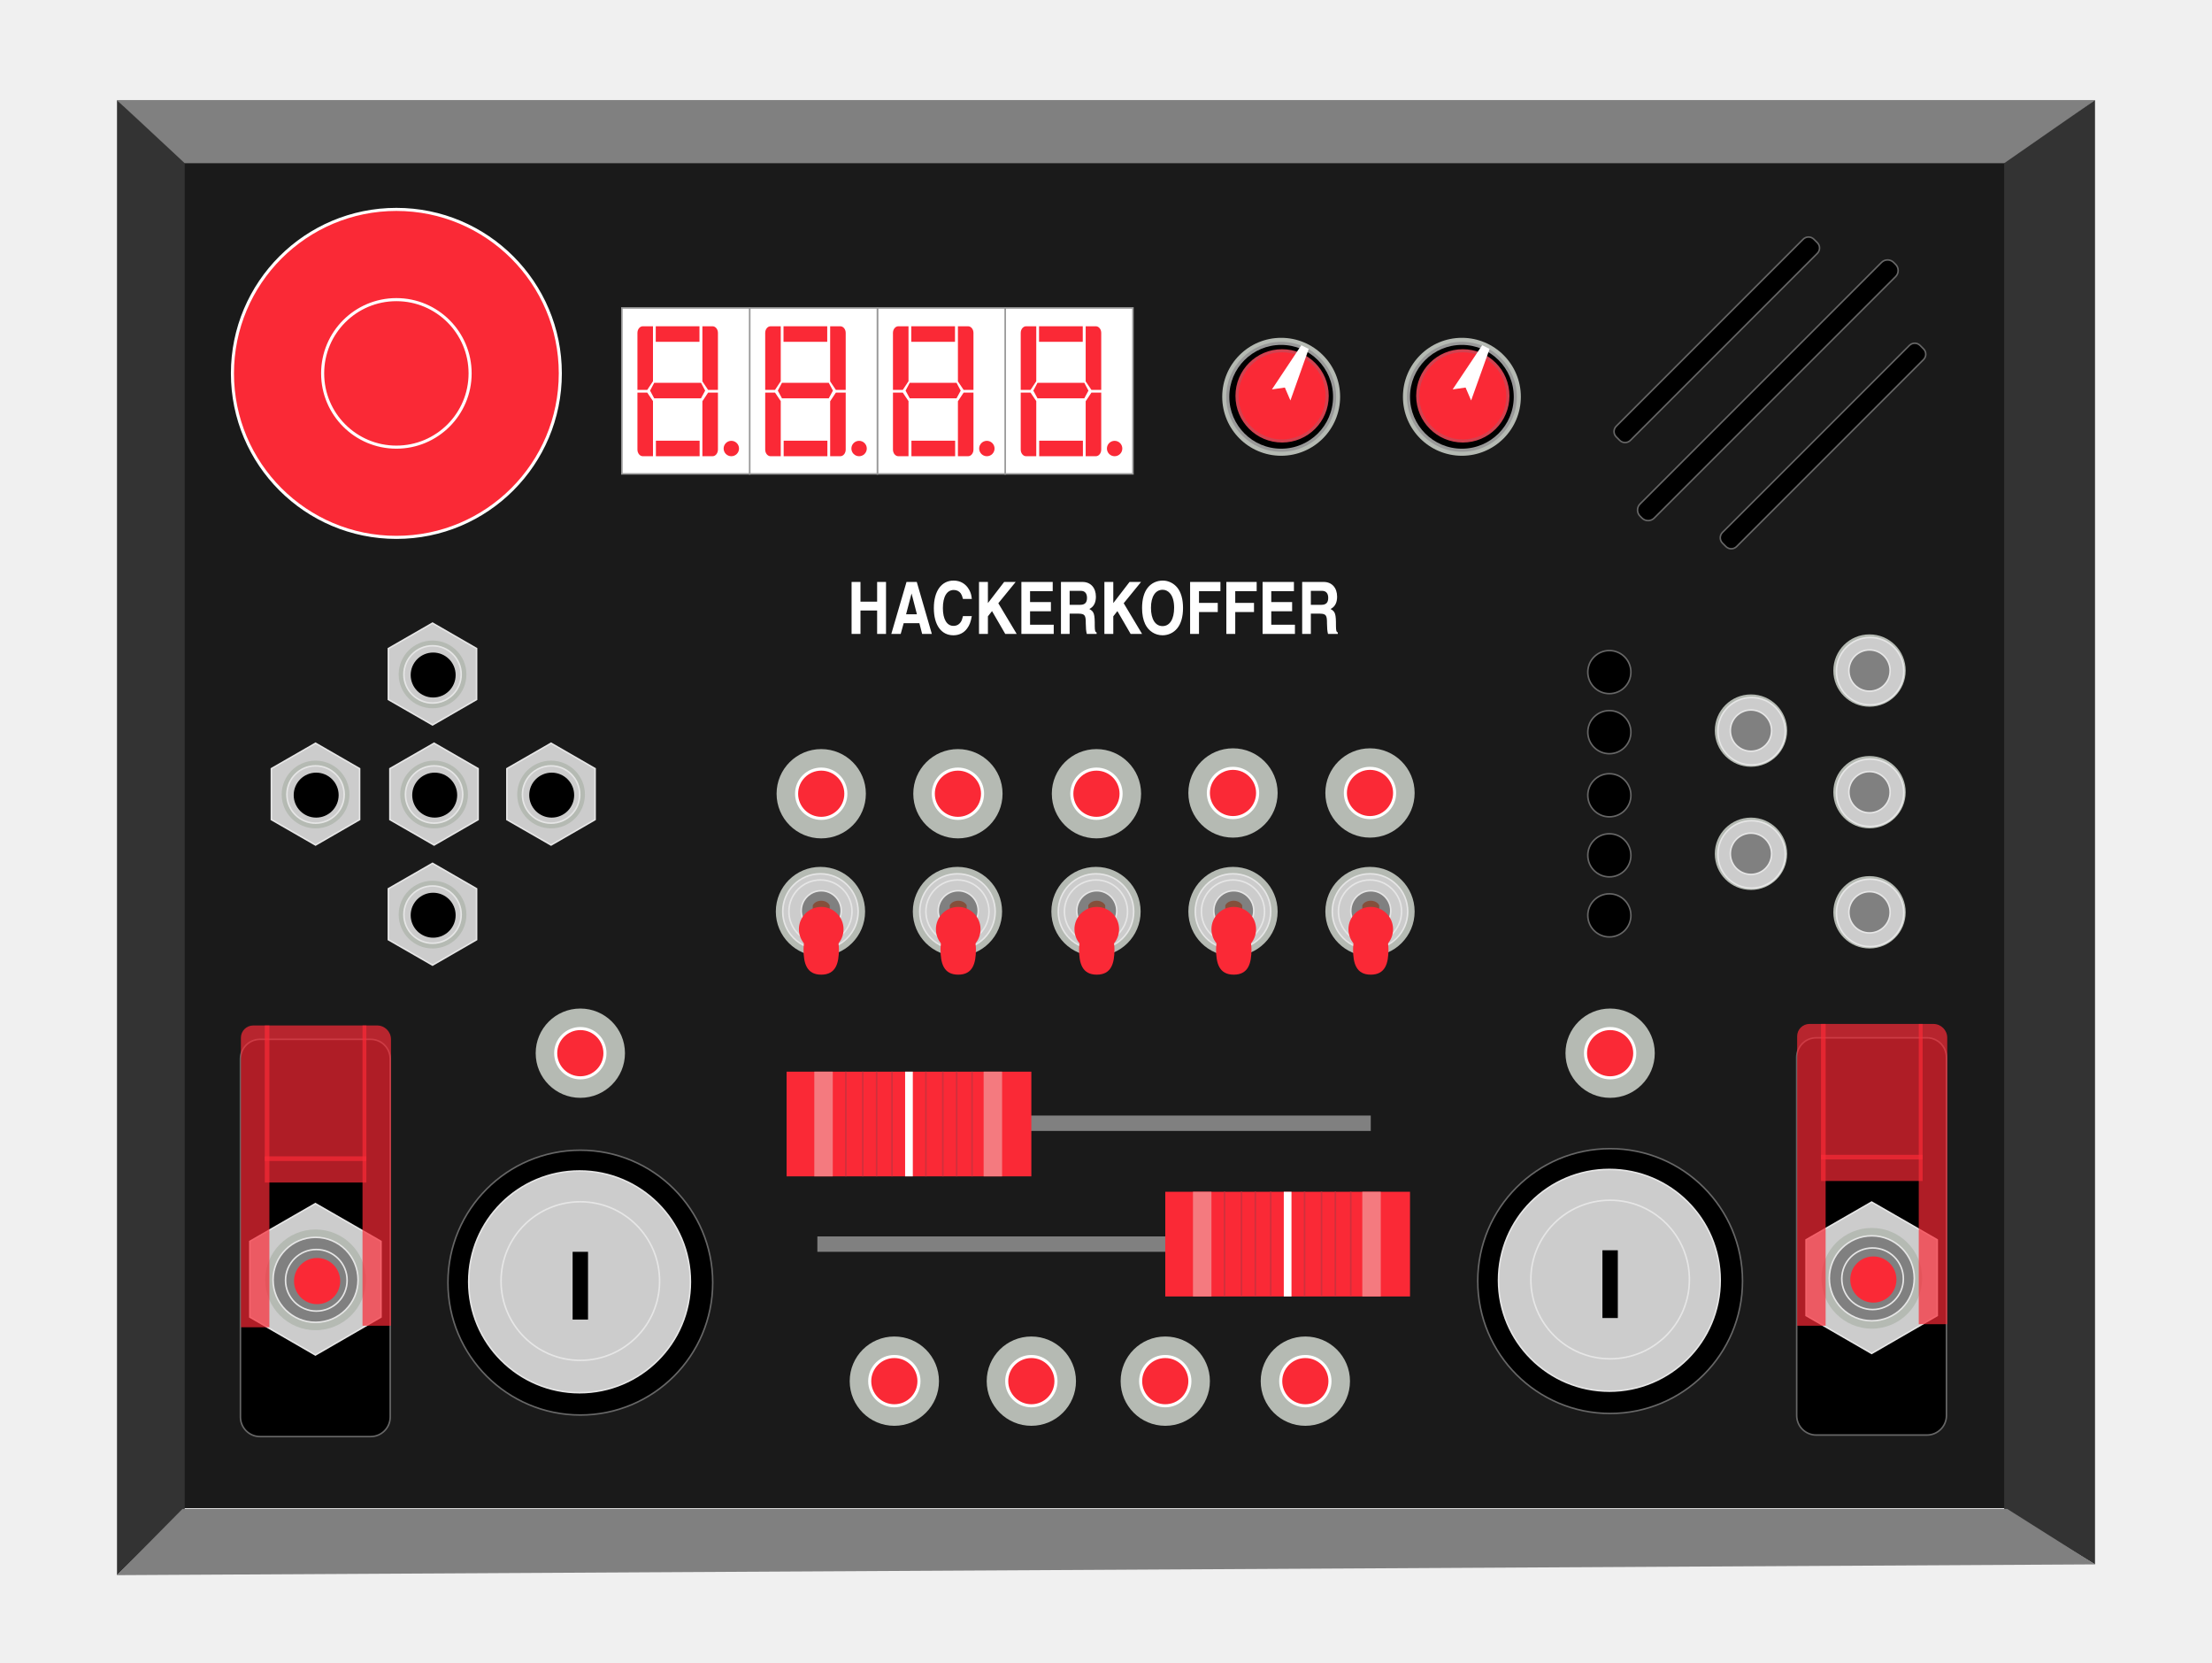
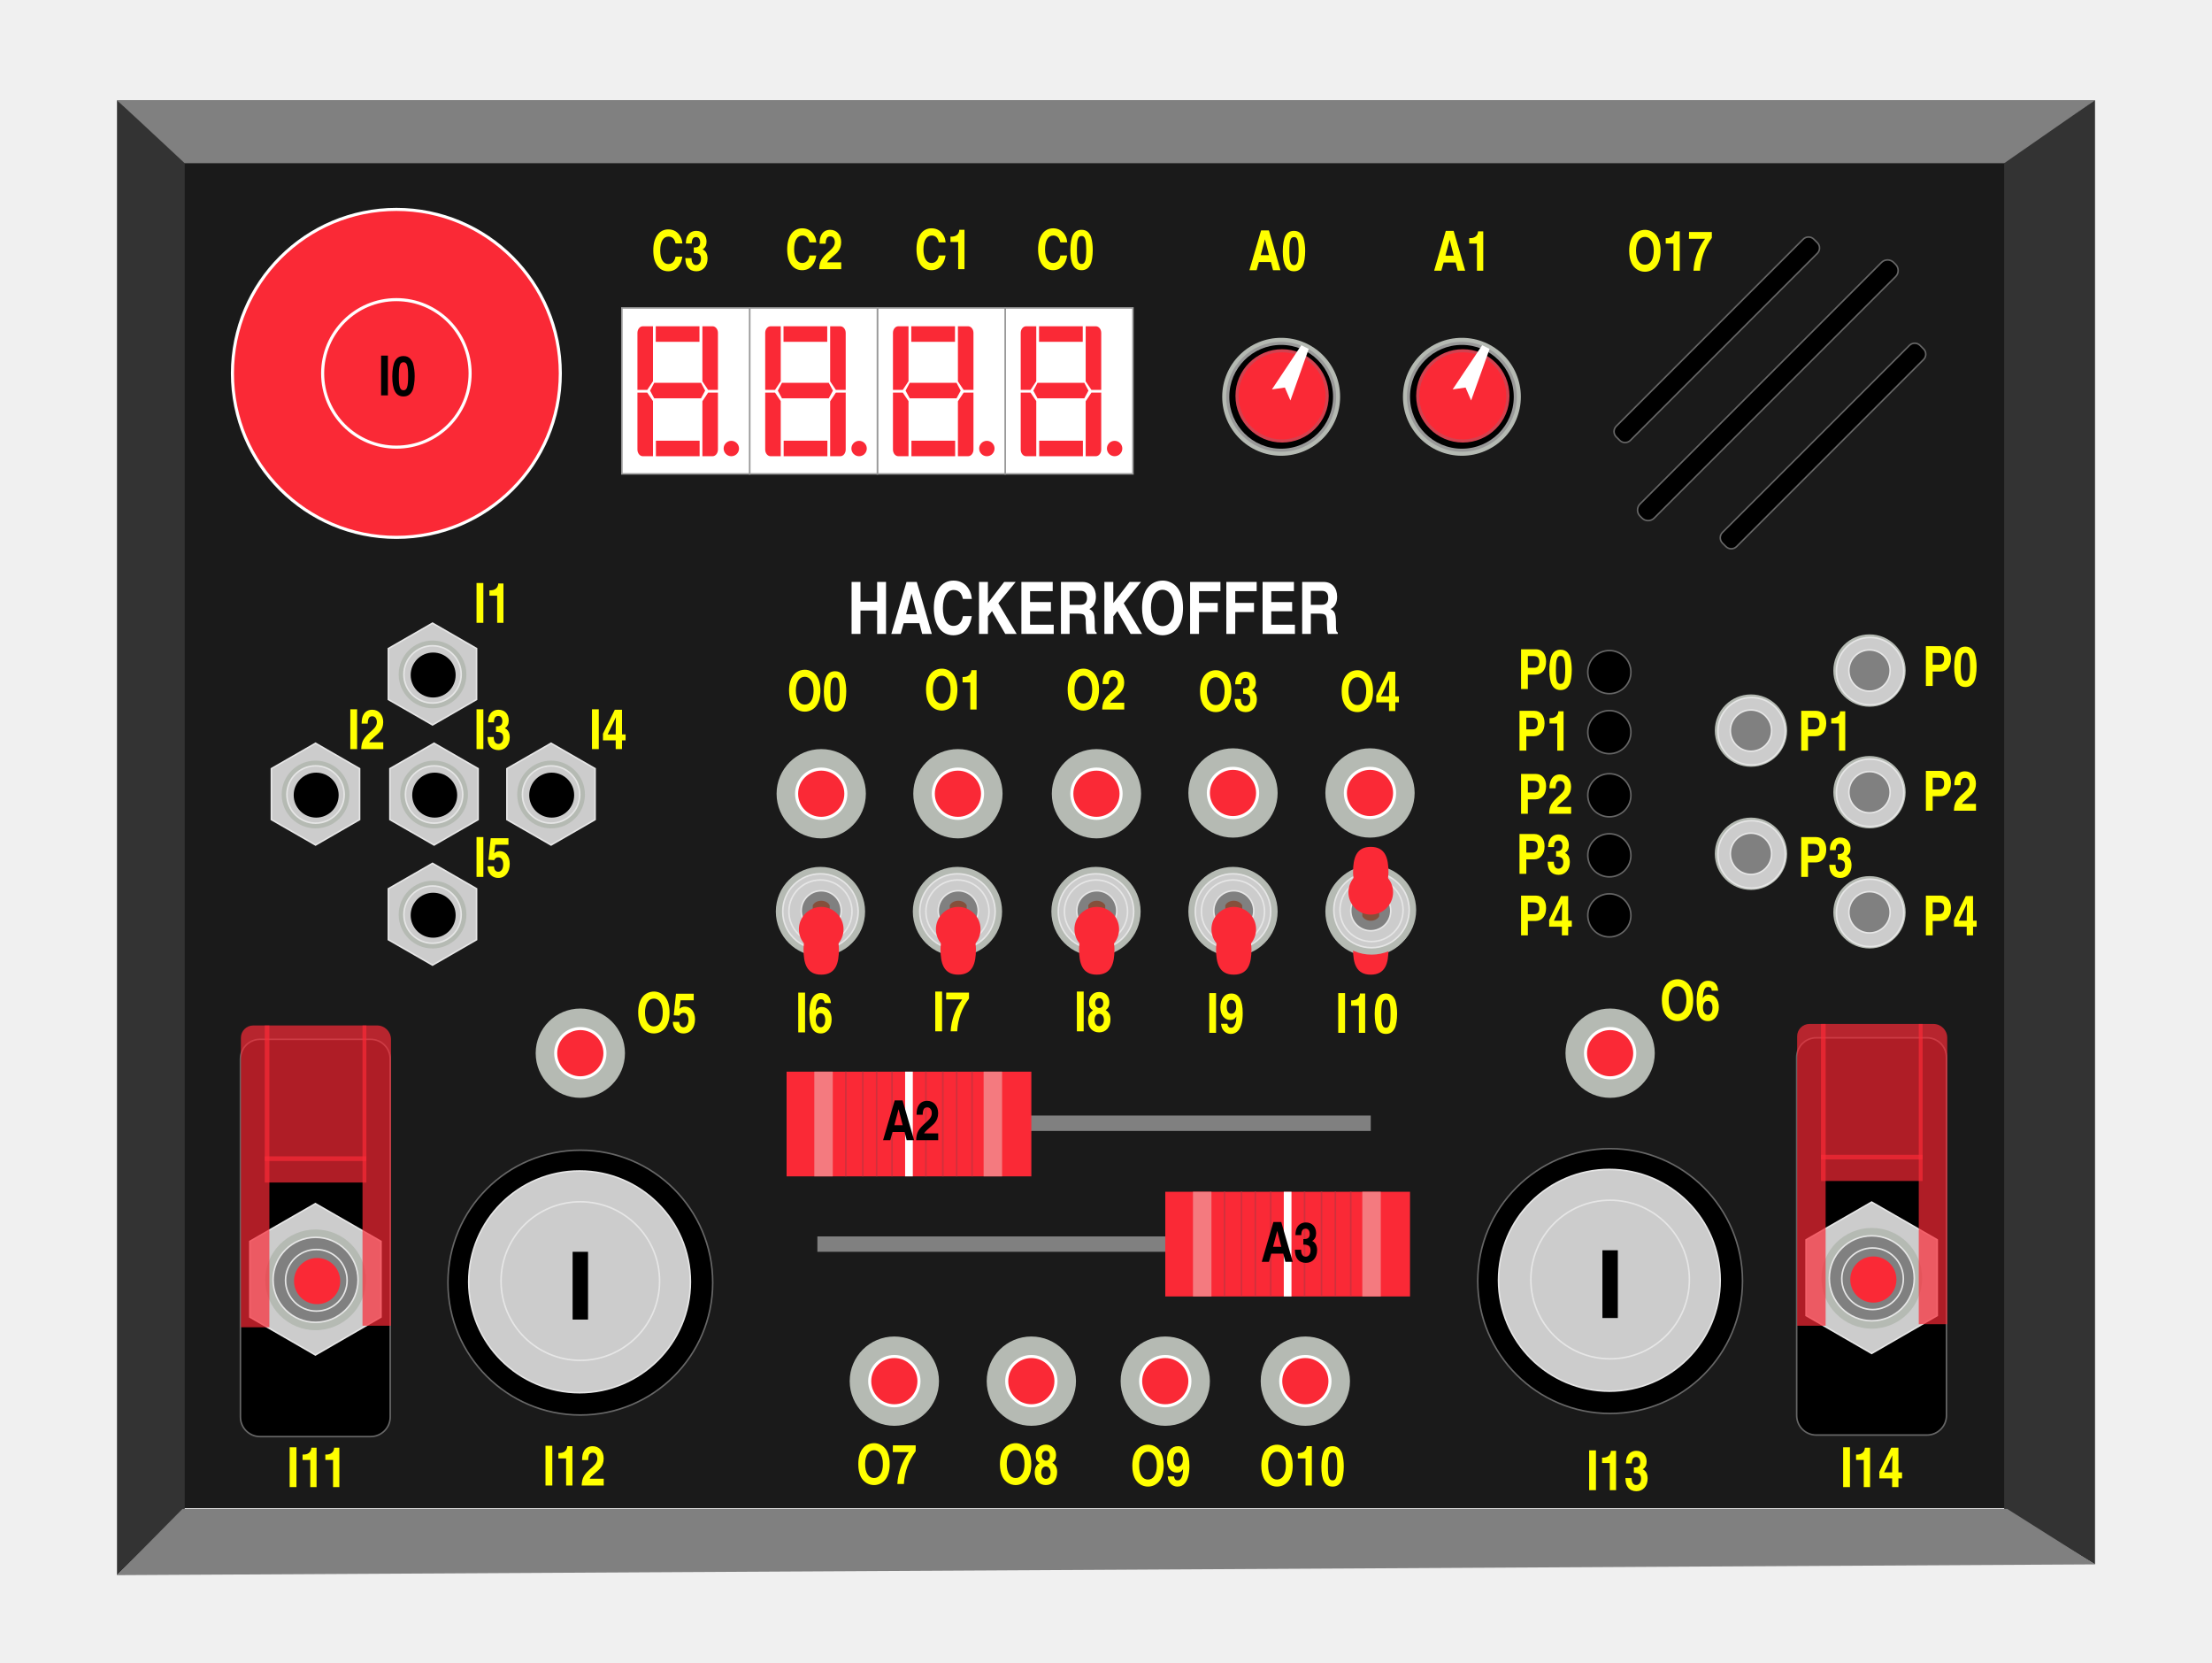
<svg xmlns="http://www.w3.org/2000/svg" width="1437" height="1080" viewBox="0 0 1437 1080">
  <g id="Backgroud">
    <rect x="114" y="105.5" width="1188.5" height="874" style="fill: #1a1a1a" />
    <polygon points="118.5 106 76 65 1361 65 1304 106 118.5 106" style="fill: gray" />
    <polygon points="1302 106 1302 980 1361 1016 1361 65 1302 106" style="fill: #333" />
    <polygon points="120 106 76 65 76 1023 120 980 120 106" style="fill: #333" />
    <polygon points="1304 980 118.5 980 76 1023 1361 1016 1304 980" style="fill: gray" />
  </g>
  <g id="Schriftzug">
    <text transform="translate(550.5 411.7)" style="font-size: 47px;fill: #fff;font-family: ArialNarrow-Bold, Arial Narrow;font-weight: 700">HACKERKOFFER</text>
  </g>
  <g id="I13">
    <circle cx="1046" cy="832" r="86" style="stroke: #666;stroke-miterlimit: 10" />
    <circle cx="1045.5" cy="831.5" r="72" style="fill: #ccc;stroke: #e6e6e6;stroke-miterlimit: 10" />
    <circle cx="1046" cy="831" r="51.5" style="fill: #ccc;stroke: #e6e6e6;stroke-miterlimit: 10" />
    <rect x="1041" y="812" width="10" height="44" />
  </g>
  <g id="I12">
    <circle cx="377" cy="833" r="86" style="stroke: #666;stroke-miterlimit: 10" />
    <circle cx="376.5" cy="832.5" r="72" style="fill: #ccc;stroke: #e6e6e6;stroke-miterlimit: 10" />
    <circle cx="377" cy="832" r="51.5" style="fill: #ccc;stroke: #e6e6e6;stroke-miterlimit: 10" />
    <rect x="372" y="813" width="10" height="44" />
  </g>
  <g id="O17">
    <rect x="1142" y="137" width="13" height="233" rx="5.6" ry="5.6" transform="translate(515.6 -737.9) rotate(45)" style="stroke: #666;stroke-miterlimit: 10" />
    <rect x="1177.8" y="198.9" width="13" height="181.55" rx="4.9" ry="4.9" transform="translate(551.7 -752.6) rotate(45)" style="stroke: #666;stroke-miterlimit: 10" />
    <rect x="1108.8" y="129.9" width="13" height="181.55" rx="4.9" ry="4.9" transform="translate(482.7 -724) rotate(45)" style="stroke: #666;stroke-miterlimit: 10" />
  </g>
  <g id="I0">
    <circle cx="257.5" cy="242.5" r="106.5" style="fill: #fa2936;stroke: #fff;stroke-miterlimit: 10;stroke-width: 2px" />
    <circle cx="257.5" cy="242.5" r="47.9" style="fill: #fa2936;stroke: #fff;stroke-miterlimit: 10;stroke-width: 2px" />
  </g>
  <g id="C0">
    <rect id="bg" x="653" y="200" width="83" height="107.76" style="fill: #fff;stroke: #999;stroke-miterlimit: 10" />
    <polygon id="g" points="674 248.6 704.4 248.6 707.1 253.7 704.4 258.7 674 258.7 671.3 253.7 674 248.6" style="fill: #fa2936" />
    <rect id="a" x="675" y="211.9" width="28.4" height="10.09" style="fill: #fa2936" />
    <path id="b" d="M705.3,247.7V211.9h6.6c1.9,0,3.5,1.9,3.5,4.3v37h-6.4Z" style="fill: #fa2936" />
    <path id="f" d="M673.2,247.6V211.9h-6.6c-1.9,0-3.5,1.9-3.5,4.3v37h6.4Z" style="fill: #fa2936" />
    <rect id="d" x="675" y="286.2" width="28.4" height="10.09" transform="translate(1378.5 582.5) rotate(180)" style="fill: #fa2936" />
    <path id="e" d="M673.2,260.5v35.8h-6.6c-1.9,0-3.5-1.9-3.5-4.3V255h6.4Z" style="fill: #fa2936" />
    <path id="c" d="M705.3,260.6v35.7h6.6c1.9,0,3.5-1.9,3.5-4.3V255h-6.4Z" style="fill: #fa2936" />
    <circle id="dot" cx="724.1" cy="291.3" r="5" style="fill: #fa2936" />
  </g>
  <g id="C1">
    <rect id="bg-2" data-name="bg" x="570" y="200" width="83" height="107.76" style="fill: #fff;stroke: #999;stroke-miterlimit: 10" />
    <polygon id="g-2" data-name="g" points="591 248.6 621.4 248.6 624.1 253.7 621.4 258.7 591 258.7 588.3 253.7 591 248.6" style="fill: #fa2936" />
    <rect id="a-2" data-name="a" x="592" y="211.9" width="28.4" height="10.09" style="fill: #fa2936" />
    <path id="b-2" data-name="b" d="M622.3,247.7V211.9h6.6c1.9,0,3.5,1.9,3.5,4.3v37h-6.4Z" style="fill: #fa2936" />
    <path id="f-2" data-name="f" d="M590.2,247.6V211.9h-6.6c-1.9,0-3.5,1.9-3.5,4.3v37h6.4Z" style="fill: #fa2936" />
    <rect id="d-2" data-name="d" x="592" y="286.2" width="28.4" height="10.09" transform="translate(1212.5 582.5) rotate(180)" style="fill: #fa2936" />
    <path id="e-2" data-name="e" d="M590.2,260.5v35.8h-6.6c-1.9,0-3.5-1.9-3.5-4.3V255h6.4Z" style="fill: #fa2936" />
    <path id="c-2" data-name="c" d="M622.3,260.6v35.7h6.6c1.9,0,3.5-1.9,3.5-4.3V255h-6.4Z" style="fill: #fa2936" />
    <circle id="dot-2" data-name="dot" cx="641.1" cy="291.3" r="5" style="fill: #fa2936" />
  </g>
  <g id="C2">
    <rect id="bg-3" data-name="bg" x="487" y="200" width="83" height="107.76" style="fill: #fff;stroke: #999;stroke-miterlimit: 10" />
    <polygon id="g-3" data-name="g" points="508 248.6 538.4 248.6 541.1 253.7 538.4 258.7 508 258.7 505.3 253.7 508 248.6" style="fill: #fa2936" />
    <rect id="a-3" data-name="a" x="509" y="211.9" width="28.4" height="10.09" style="fill: #fa2936" />
    <path id="b-3" data-name="b" d="M539.3,247.7V211.9h6.6c1.9,0,3.5,1.9,3.5,4.3v37h-6.4Z" style="fill: #fa2936" />
    <path id="f-3" data-name="f" d="M507.2,247.6V211.9h-6.6c-1.9,0-3.5,1.9-3.5,4.3v37h6.4Z" style="fill: #fa2936" />
    <rect id="d-3" data-name="d" x="509" y="286.2" width="28.4" height="10.09" transform="translate(1046.5 582.5) rotate(180)" style="fill: #fa2936" />
    <path id="e-3" data-name="e" d="M507.2,260.5v35.8h-6.6c-1.9,0-3.5-1.9-3.5-4.3V255h6.4Z" style="fill: #fa2936" />
    <path id="c-3" data-name="c" d="M539.3,260.6v35.7h6.6c1.9,0,3.5-1.9,3.5-4.3V255h-6.4Z" style="fill: #fa2936" />
    <circle id="dot-3" data-name="dot" cx="558.1" cy="291.3" r="5" style="fill: #fa2936" />
  </g>
  <g id="C3">
    <rect id="bg-4" data-name="bg" x="404" y="200" width="83" height="107.76" style="fill: #fff;stroke: #999;stroke-miterlimit: 10" />
    <polygon id="g-4" data-name="g" points="425 248.6 455.4 248.6 458.1 253.7 455.4 258.7 425 258.7 422.3 253.7 425 248.6" style="fill: #fa2936" />
    <rect id="a-4" data-name="a" x="426" y="211.9" width="28.4" height="10.09" style="fill: #fa2936" />
    <path id="b-4" data-name="b" d="M456.3,247.7V211.9h6.6c1.9,0,3.5,1.9,3.5,4.3v37h-6.4Z" style="fill: #fa2936" />
    <path id="f-4" data-name="f" d="M424.2,247.6V211.9h-6.6c-1.9,0-3.5,1.9-3.5,4.3v37h6.4Z" style="fill: #fa2936" />
    <rect id="d-4" data-name="d" x="426" y="286.2" width="28.4" height="10.09" transform="translate(880.5 582.5) rotate(180)" style="fill: #fa2936" />
    <path id="e-4" data-name="e" d="M424.2,260.5v35.8h-6.6c-1.9,0-3.5-1.9-3.5-4.3V255h6.4Z" style="fill: #fa2936" />
    <path id="c-4" data-name="c" d="M456.3,260.6v35.7h6.6c1.9,0,3.5-1.9,3.5-4.3V255h-6.4Z" style="fill: #fa2936" />
    <circle id="dot-4" data-name="dot" cx="475.1" cy="291.3" r="5" style="fill: #fa2936" />
  </g>
  <g id="A1">
    <circle cx="949.7" cy="257.7" r="38.3" style="fill: #b5bab3" />
    <circle cx="949.7" cy="257.7" r="34.7" style="stroke: #999;stroke-miterlimit: 10;stroke-width: 2px" />
    <circle cx="950.3" cy="257.1" r="29.3" style="fill: #fa2936;stroke: #d2414f;stroke-miterlimit: 10;stroke-width: 2px" />
    <polygon points="962.9 224.2 943.7 252.9 952.1 251.7 955.7 260.1 967.7 226.6 962.9 224.2" style="fill: #fff" />
  </g>
  <g id="A0">
    <circle cx="832.3" cy="257.7" r="38.3" style="fill: #b5bab3" />
    <circle cx="832.3" cy="257.7" r="34.7" style="stroke: #999;stroke-miterlimit: 10;stroke-width: 2px" />
    <circle cx="832.9" cy="257.1" r="29.3" style="fill: #fa2936;stroke: #d2414f;stroke-miterlimit: 10;stroke-width: 2px" />
    <polygon points="845.4 224.2 826.3 252.9 834.7 251.7 838.3 260.1 850.2 226.6 845.4 224.2" style="fill: #fff" />
  </g>
  <g id="P0w">
    <circle cx="1045.5" cy="436.5" r="14" style="stroke: #666;stroke-miterlimit: 10" />
  </g>
  <g id="P4w">
    <circle cx="1045.5" cy="594.5" r="14" style="stroke: #666;stroke-miterlimit: 10" />
  </g>
  <g id="P3w">
    <circle cx="1045.5" cy="555.5" r="14" style="stroke: #666;stroke-miterlimit: 10" />
  </g>
  <g id="P2w">
    <circle cx="1045.5" cy="516.5" r="14" style="stroke: #666;stroke-miterlimit: 10" />
  </g>
  <g id="P1w">
    <circle cx="1045.5" cy="475.5" r="14" style="stroke: #666;stroke-miterlimit: 10" />
  </g>
  <g id="I5">
    <polygon points="309.6 577.2 281 560.7 252.3 577.2 252.3 610.3 281 626.8 309.6 610.3 309.6 577.2" style="fill: #ccc;stroke: #e6e6e6;stroke-miterlimit: 10" />
    <circle id="ring" cx="281" cy="594" r="22" style="fill: #b5bab3" />
    <circle id="ring-2" data-name="ring" cx="281" cy="594" r="18.6" style="fill: #ccc;stroke: #e6e6e6;stroke-miterlimit: 10" />
    <circle id="ring-3" data-name="ring" cx="281.4" cy="594.4" r="14.6" />
  </g>
  <g id="I4">
    <polygon points="386.6 499.2 358 482.7 329.3 499.2 329.3 532.3 358 548.8 386.6 532.3 386.6 499.2" style="fill: #ccc;stroke: #e6e6e6;stroke-miterlimit: 10" />
    <circle id="ring-4" data-name="ring" cx="358" cy="516" r="22" style="fill: #b5bab3" />
    <circle id="ring-5" data-name="ring" cx="358" cy="516" r="18.6" style="fill: #ccc;stroke: #e6e6e6;stroke-miterlimit: 10" />
    <circle id="ring-6" data-name="ring" cx="358.4" cy="516.4" r="14.6" />
  </g>
  <g id="I3">
    <polygon points="310.6 499.2 282 482.7 253.3 499.2 253.3 532.3 282 548.8 310.6 532.3 310.6 499.2" style="fill: #ccc;stroke: #e6e6e6;stroke-miterlimit: 10" />
    <circle id="ring-7" data-name="ring" cx="282" cy="516" r="22" style="fill: #b5bab3" />
    <circle id="ring-8" data-name="ring" cx="282" cy="516" r="18.6" style="fill: #ccc;stroke: #e6e6e6;stroke-miterlimit: 10" />
    <circle id="ring-9" data-name="ring" cx="282.4" cy="516.4" r="14.6" />
  </g>
  <g id="I2">
    <polygon points="233.6 499.2 205 482.7 176.3 499.2 176.3 532.3 205 548.8 233.6 532.3 233.6 499.2" style="fill: #ccc;stroke: #e6e6e6;stroke-miterlimit: 10" />
    <circle id="ring-10" data-name="ring" cx="205" cy="516" r="22" style="fill: #b5bab3" />
    <circle id="ring-11" data-name="ring" cx="205" cy="516" r="18.6" style="fill: #ccc;stroke: #e6e6e6;stroke-miterlimit: 10" />
    <circle id="ring-12" data-name="ring" cx="205.4" cy="516.4" r="14.6" />
  </g>
  <g id="I1">
    <polygon points="309.6 421.2 281 404.7 252.3 421.2 252.3 454.3 281 470.8 309.6 454.3 309.6 421.2" style="fill: #ccc;stroke: #e6e6e6;stroke-miterlimit: 10" />
    <circle id="ring-13" data-name="ring" cx="281" cy="438" r="22" style="fill: #b5bab3" />
    <circle id="ring-14" data-name="ring" cx="281" cy="438" r="18.6" style="fill: #ccc;stroke: #e6e6e6;stroke-miterlimit: 10" />
    <circle id="ring-15" data-name="ring" cx="281.4" cy="438.4" r="14.6" />
  </g>
  <g id="P4">
    <circle id="ring-16" data-name="ring" cx="1214.5" cy="592.5" r="23.5" style="fill: #b5bab3" />
    <circle id="ring-17" data-name="ring" cx="1214.9" cy="592.9" r="21.9" style="fill: #ccc;stroke: #e6e6e6;stroke-miterlimit: 10" />
    <circle id="ring-18" data-name="ring" cx="1214.5" cy="592.5" r="13.4" style="fill: gray;stroke: #e6e6e6;stroke-miterlimit: 10" />
  </g>
  <g id="P3">
    <circle id="ring-19" data-name="ring" cx="1137.5" cy="554.5" r="23.5" style="fill: #b5bab3" />
    <circle id="ring-20" data-name="ring" cx="1137.9" cy="554.9" r="21.9" style="fill: #ccc;stroke: #e6e6e6;stroke-miterlimit: 10" />
    <circle id="ring-21" data-name="ring" cx="1137.5" cy="554.5" r="13.4" style="fill: gray;stroke: #e6e6e6;stroke-miterlimit: 10" />
  </g>
  <g id="P2">
    <circle id="ring-22" data-name="ring" cx="1214.5" cy="514.5" r="23.5" style="fill: #b5bab3" />
    <circle id="ring-23" data-name="ring" cx="1214.9" cy="514.9" r="21.9" style="fill: #ccc;stroke: #e6e6e6;stroke-miterlimit: 10" />
    <circle id="ring-24" data-name="ring" cx="1214.5" cy="514.5" r="13.4" style="fill: gray;stroke: #e6e6e6;stroke-miterlimit: 10" />
  </g>
  <g id="P1">
    <circle id="ring-25" data-name="ring" cx="1137.5" cy="474.5" r="23.5" style="fill: #b5bab3" />
    <circle id="ring-26" data-name="ring" cx="1137.9" cy="474.9" r="21.9" style="fill: #ccc;stroke: #e6e6e6;stroke-miterlimit: 10" />
    <circle id="ring-27" data-name="ring" cx="1137.5" cy="474.5" r="13.4" style="fill: gray;stroke: #e6e6e6;stroke-miterlimit: 10" />
  </g>
  <g id="P0">
    <circle id="ring-28" data-name="ring" cx="1214.5" cy="435.5" r="23.5" style="fill: #b5bab3" />
    <circle id="ring-29" data-name="ring" cx="1214.9" cy="435.9" r="21.9" style="fill: #ccc;stroke: #e6e6e6;stroke-miterlimit: 10" />
    <circle id="ring-30" data-name="ring" cx="1214.5" cy="435.5" r="13.4" style="fill: gray;stroke: #e6e6e6;stroke-miterlimit: 10" />
  </g>
  <g id="A3">
    <rect x="531" y="803" width="359" height="10" style="fill: gray" />
    <rect x="757" y="774" width="159" height="68" style="fill: #fa2936" />
    <rect x="834" y="774" width="5" height="68" style="fill: #fff" />
    <rect x="885" y="774" width="12" height="68" style="fill: #f47a7f" />
    <rect x="775" y="774" width="12" height="68" style="fill: #f47a7f" />
    <rect x="795" y="774" width="1" height="68" style="fill: #cf303c" />
    <rect x="806" y="774" width="1" height="68" style="fill: #cf303c" />
    <rect x="815" y="774" width="1" height="68" style="fill: #cf303c" />
    <rect x="825" y="774" width="1" height="68" style="fill: #cf303c" />
    <rect x="847" y="774" width="1" height="68" style="fill: #cf303c" />
    <rect x="858" y="774" width="1" height="68" style="fill: #cf303c" />
    <rect x="867" y="774" width="1" height="68" style="fill: #cf303c" />
    <rect x="877" y="774" width="1" height="68" style="fill: #cf303c" />
  </g>
  <g id="A2">
    <rect x="531.5" y="724.5" width="359" height="10" style="fill: gray" />
    <rect x="511" y="696" width="159" height="68" style="fill: #fa2936" />
    <rect x="588" y="696" width="5" height="68" style="fill: #fff" />
    <rect x="639" y="696" width="12" height="68" style="fill: #f47a7f" />
    <rect x="529" y="696" width="12" height="68" style="fill: #f47a7f" />
    <rect x="549" y="696" width="1" height="68" style="fill: #cf303c" />
    <rect x="560" y="696" width="1" height="68" style="fill: #cf303c" />
    <rect x="569" y="696" width="1" height="68" style="fill: #cf303c" />
    <rect x="579" y="696" width="1" height="68" style="fill: #cf303c" />
    <rect x="601" y="696" width="1" height="68" style="fill: #cf303c" />
    <rect x="612" y="696" width="1" height="68" style="fill: #cf303c" />
    <rect x="621" y="696" width="1" height="68" style="fill: #cf303c" />
    <rect x="631" y="696" width="1" height="68" style="fill: #cf303c" />
  </g>
  <g id="I10">
    <circle id="ring-31" data-name="ring" cx="890" cy="592" r="29" style="fill: #b5bab3" />
    <circle id="ring-32" data-name="ring" cx="890" cy="592" r="24.5" style="fill: #ccc;stroke: #e6e6e6;stroke-miterlimit: 10" />
    <circle id="ring-33" data-name="ring" cx="890" cy="592" r="20.5" style="fill: #ccc;stroke: #e6e6e6;stroke-miterlimit: 10" />
    <circle id="ring-34" data-name="ring" cx="890.5" cy="591.5" r="13" style="fill: gray;stroke: #e6e6e6;stroke-miterlimit: 10" />
-     <path id="LED" d="M902,616.5c0,9.1-2,16.5-11.5,16.5S879,625.6,879,616.5s5.1-16.5,11.5-16.5S902,607.4,902,616.5Z" style="fill: #fa2936" />
+     <path id="circle" d="M902,616.5c0,9.1-2,16.5-11.5,16.5S879,625.6,879,616.5s5.1-16.5,11.5-16.5S902,607.4,902,616.5Z" style="fill: #fa2936" />
    <path d="M896,595H885v-7c2-4,9-4,11,0Z" style="fill: #854f3b" />
-     <circle id="LED-2" data-name="LED" cx="890.5" cy="603.5" r="14.5" style="fill: #fa2936" />
+     <circle id="circle-2" data-name="circle" cx="890.5" cy="603.5" r="14.5" style="fill: #fa2936" />
+     <circle id="flipped" cx="891" cy="591" r="29" style="fill: #b5bab3" />
+     <circle id="flipped-2" data-name="flipped" cx="891" cy="591" r="24.5" style="fill: #ccc;stroke: #e6e6e6;stroke-miterlimit: 10" />
+     <circle id="flipped-3" data-name="flipped" cx="891" cy="591" r="20.5" style="fill: #ccc;stroke: #e6e6e6;stroke-miterlimit: 10" />
+     <circle id="flipped-4" data-name="flipped" cx="890.5" cy="591.5" r="13" style="fill: gray;stroke: #e6e6e6;stroke-miterlimit: 10" />
+     <path id="flipped-5" data-name="flipped" d="M879,566.5c0-9.1,2-16.5,11.5-16.5s11.5,7.4,11.5,16.5S896.9,583,890.5,583,879,575.6,879,566.5Z" style="fill: #fa2936" />
+     <path id="flipped-6" data-name="flipped" d="M885,588h11v7c-2,4-9,4-11,0Z" style="fill: #854f3b" />
+     <circle id="flipped-7" data-name="flipped" cx="890.5" cy="579.5" r="14.5" style="fill: #fa2936" />
  </g>
  <g id="I9">
    <circle id="ring-35" data-name="ring" cx="801" cy="592" r="29" style="fill: #b5bab3" />
    <circle id="ring-36" data-name="ring" cx="801" cy="592" r="24.5" style="fill: #ccc;stroke: #e6e6e6;stroke-miterlimit: 10" />
    <circle id="ring-37" data-name="ring" cx="801" cy="592" r="20.5" style="fill: #ccc;stroke: #e6e6e6;stroke-miterlimit: 10" />
    <circle id="ring-38" data-name="ring" cx="801.5" cy="591.5" r="13" style="fill: gray;stroke: #e6e6e6;stroke-miterlimit: 10" />
-     <path id="LED-3" data-name="LED" d="M813,616.5c0,9.1-2,16.5-11.5,16.5S790,625.6,790,616.5s5.1-16.5,11.5-16.5S813,607.4,813,616.5Z" style="fill: #fa2936" />
+     <path id="circle-3" data-name="circle" d="M813,616.5c0,9.1-2,16.5-11.5,16.5S790,625.6,790,616.5s5.1-16.5,11.5-16.5S813,607.4,813,616.5Z" style="fill: #fa2936" />
    <path d="M807,595H796v-7c2-4,9-4,11,0Z" style="fill: #854f3b" />
-     <circle id="LED-4" data-name="LED" cx="801.5" cy="603.5" r="14.5" style="fill: #fa2936" />
+     <circle id="circle-4" data-name="circle" cx="801.5" cy="603.5" r="14.5" style="fill: #fa2936" />
  </g>
  <g id="I8">
    <circle id="ring-39" data-name="ring" cx="712" cy="592" r="29" style="fill: #b5bab3" />
    <circle id="ring-40" data-name="ring" cx="712" cy="592" r="24.5" style="fill: #ccc;stroke: #e6e6e6;stroke-miterlimit: 10" />
    <circle id="ring-41" data-name="ring" cx="712" cy="592" r="20.5" style="fill: #ccc;stroke: #e6e6e6;stroke-miterlimit: 10" />
    <circle id="ring-42" data-name="ring" cx="712.5" cy="591.5" r="13" style="fill: gray;stroke: #e6e6e6;stroke-miterlimit: 10" />
-     <path id="LED-5" data-name="LED" d="M724,616.5c0,9.1-2,16.5-11.5,16.5S701,625.6,701,616.5s5.1-16.5,11.5-16.5S724,607.4,724,616.5Z" style="fill: #fa2936" />
+     <path id="circle-5" data-name="circle" d="M724,616.5c0,9.1-2,16.5-11.5,16.5S701,625.6,701,616.5s5.1-16.5,11.5-16.5S724,607.4,724,616.5Z" style="fill: #fa2936" />
    <path d="M718,595H707v-7c2-4,9-4,11,0Z" style="fill: #854f3b" />
-     <circle id="LED-6" data-name="LED" cx="712.5" cy="603.5" r="14.5" style="fill: #fa2936" />
+     <circle id="circle-6" data-name="circle" cx="712.5" cy="603.5" r="14.5" style="fill: #fa2936" />
  </g>
  <g id="I7">
    <circle id="ring-43" data-name="ring" cx="622" cy="592" r="29" style="fill: #b5bab3" />
    <circle id="ring-44" data-name="ring" cx="622" cy="592" r="24.5" style="fill: #ccc;stroke: #e6e6e6;stroke-miterlimit: 10" />
    <circle id="ring-45" data-name="ring" cx="622" cy="592" r="20.5" style="fill: #ccc;stroke: #e6e6e6;stroke-miterlimit: 10" />
    <circle id="ring-46" data-name="ring" cx="622.5" cy="591.5" r="13" style="fill: gray;stroke: #e6e6e6;stroke-miterlimit: 10" />
-     <path id="LED-7" data-name="LED" d="M634,616.5c0,9.1-2,16.5-11.5,16.5S611,625.6,611,616.5s5.1-16.5,11.5-16.5S634,607.4,634,616.5Z" style="fill: #fa2936" />
+     <path id="circle-7" data-name="circle" d="M634,616.5c0,9.1-2,16.5-11.5,16.5S611,625.6,611,616.5s5.1-16.5,11.5-16.5S634,607.4,634,616.5Z" style="fill: #fa2936" />
    <path d="M628,595H617v-7c2-4,9-4,11,0Z" style="fill: #854f3b" />
-     <circle id="LED-8" data-name="LED" cx="622.5" cy="603.5" r="14.5" style="fill: #fa2936" />
+     <circle id="circle-8" data-name="circle" cx="622.5" cy="603.5" r="14.5" style="fill: #fa2936" />
  </g>
  <g id="I6">
    <circle id="ring-47" data-name="ring" cx="533" cy="592" r="29" style="fill: #b5bab3" />
    <circle id="ring-48" data-name="ring" cx="533" cy="592" r="24.5" style="fill: #ccc;stroke: #e6e6e6;stroke-miterlimit: 10" />
    <circle id="ring-49" data-name="ring" cx="533" cy="592" r="20.5" style="fill: #ccc;stroke: #e6e6e6;stroke-miterlimit: 10" />
    <circle id="ring-50" data-name="ring" cx="533.5" cy="591.5" r="13" style="fill: gray;stroke: #e6e6e6;stroke-miterlimit: 10" />
-     <path id="LED-9" data-name="LED" d="M545,616.5c0,9.1-2,16.5-11.5,16.5S522,625.6,522,616.5s5.1-16.5,11.5-16.5S545,607.4,545,616.5Z" style="fill: #fa2936" />
+     <path id="circle-9" data-name="circle" d="M545,616.5c0,9.1-2,16.5-11.5,16.5S522,625.6,522,616.5s5.1-16.5,11.5-16.5S545,607.4,545,616.5Z" style="fill: #fa2936" />
    <path d="M539,595H528v-7c2-4,9-4,11,0Z" style="fill: #854f3b" />
-     <circle id="LED-10" data-name="LED" cx="533.5" cy="603.5" r="14.5" style="fill: #fa2936" />
+     <circle id="circle-10" data-name="circle" cx="533.5" cy="603.5" r="14.5" style="fill: #fa2936" />
  </g>
  <g id="O10">
    <circle id="ring-51" data-name="ring" cx="848" cy="897" r="29" style="fill: #b5bab3" />
-     <circle id="LED-11" data-name="LED" cx="848" cy="897" r="16" style="fill: #fa2936;stroke: #fff;stroke-miterlimit: 10;stroke-width: 2px" />
+     <circle id="LED_O10" cx="848" cy="897" r="16" style="fill: #fa2936;stroke: #fff;stroke-miterlimit: 10;stroke-width: 2px" />
  </g>
  <g id="O9">
    <circle id="ring-52" data-name="ring" cx="757" cy="897" r="29" style="fill: #b5bab3" />
-     <circle id="LED-12" data-name="LED" cx="757" cy="897" r="16" style="fill: #fa2936;stroke: #fff;stroke-miterlimit: 10;stroke-width: 2px" />
+     <circle id="LED_O9" cx="757" cy="897" r="16" style="fill: #fa2936;stroke: #fff;stroke-miterlimit: 10;stroke-width: 2px" />
  </g>
  <g id="O8">
    <circle id="ring-53" data-name="ring" cx="670" cy="897" r="29" style="fill: #b5bab3" />
-     <circle id="LED-13" data-name="LED" cx="670" cy="897" r="16" style="fill: #fa2936;stroke: #fff;stroke-miterlimit: 10;stroke-width: 2px" />
+     <circle id="LED_O8" cx="670" cy="897" r="16" style="fill: #fa2936;stroke: #fff;stroke-miterlimit: 10;stroke-width: 2px" />
  </g>
  <g id="O7">
    <circle id="ring-54" data-name="ring" cx="581" cy="897" r="29" style="fill: #b5bab3" />
-     <circle id="LED-14" data-name="LED" cx="581" cy="897" r="16" style="fill: #fa2936;stroke: #fff;stroke-miterlimit: 10;stroke-width: 2px" />
+     <circle id="LED_O7" cx="581" cy="897" r="16" style="fill: #fa2936;stroke: #fff;stroke-miterlimit: 10;stroke-width: 2px" />
  </g>
  <g id="O6">
    <circle id="ring-55" data-name="ring" cx="1046" cy="684" r="29" style="fill: #b5bab3" />
-     <circle id="LED-15" data-name="LED" cx="1046" cy="684" r="16" style="fill: #fa2936;stroke: #fff;stroke-miterlimit: 10;stroke-width: 2px" />
+     <circle id="LED_O6" cx="1046" cy="684" r="16" style="fill: #fa2936;stroke: #fff;stroke-miterlimit: 10;stroke-width: 2px" />
  </g>
  <g id="O5">
    <circle id="ring-56" data-name="ring" cx="377" cy="684" r="29" style="fill: #b5bab3" />
-     <circle id="LED-16" data-name="LED" cx="377" cy="684" r="16" style="fill: #fa2936;stroke: #fff;stroke-miterlimit: 10;stroke-width: 2px" />
+     <circle id="LED_O5" cx="377" cy="684" r="16" style="fill: #fa2936;stroke: #fff;stroke-miterlimit: 10;stroke-width: 2px" />
  </g>
  <g id="O4">
    <circle id="ring-57" data-name="ring" cx="890" cy="515" r="29" style="fill: #b5bab3" />
-     <circle id="LED-17" data-name="LED" cx="890" cy="515" r="16" style="fill: #fa2936;stroke: #fff;stroke-miterlimit: 10;stroke-width: 2px" />
+     <circle id="LED_O4" cx="890" cy="515" r="16" style="fill: #fa2936;stroke: #fff;stroke-miterlimit: 10;stroke-width: 2px" />
  </g>
  <g id="O3">
    <circle id="ring-58" data-name="ring" cx="801" cy="515" r="29" style="fill: #b5bab3" />
-     <circle id="LED-18" data-name="LED" cx="801" cy="515" r="16" style="fill: #fa2936;stroke: #fff;stroke-miterlimit: 10;stroke-width: 2px" />
+     <circle id="LED_O3" cx="801" cy="515" r="16" style="fill: #fa2936;stroke: #fff;stroke-miterlimit: 10;stroke-width: 2px" />
  </g>
  <g id="O2">
    <circle id="ring-59" data-name="ring" cx="712.3" cy="515.5" r="29" style="fill: #b5bab3" />
-     <circle id="LED-19" data-name="LED" cx="712.3" cy="515.5" r="16" style="fill: #fa2936;stroke: #fff;stroke-miterlimit: 10;stroke-width: 2px" />
+     <circle id="LED_O2" cx="712.3" cy="515.5" r="16" style="fill: #fa2936;stroke: #fff;stroke-miterlimit: 10;stroke-width: 2px" />
  </g>
  <g id="O1">
    <circle id="ring-60" data-name="ring" cx="622.3" cy="515.5" r="29" style="fill: #b5bab3" />
-     <circle id="LED-20" data-name="LED" cx="622.3" cy="515.5" r="16" style="fill: #fa2936;stroke: #fff;stroke-miterlimit: 10;stroke-width: 2px" />
+     <circle id="LED_O1" cx="622.3" cy="515.5" r="16" style="fill: #fa2936;stroke: #fff;stroke-miterlimit: 10;stroke-width: 2px" />
  </g>
  <g id="O0">
    <circle id="ring-61" data-name="ring" cx="533.5" cy="515.5" r="29" style="fill: #b5bab3" />
-     <circle id="LED-21" data-name="LED" cx="533.5" cy="515.5" r="16" style="fill: #fa2936;stroke: #fff;stroke-miterlimit: 10;stroke-width: 2px" />
+     <circle id="LED_O0" cx="533.5" cy="515.5" r="16" style="fill: #fa2936;stroke: #fff;stroke-miterlimit: 10;stroke-width: 2px" />
  </g>
  <g id="I11">
    <rect x="156.2" y="675" width="97.3" height="258" rx="12.7" ry="12.7" style="stroke: #666;stroke-miterlimit: 10" />
    <polygon points="247.5 806.2 204.9 781.7 162.3 806.2 162.3 855.4 204.9 880 247.5 855.4 247.5 806.2" style="fill: #ccc;stroke: #e6e6e6;stroke-miterlimit: 10" />
    <circle id="ring-62" data-name="ring" cx="205" cy="831.2" r="32.7" style="fill: #b5bab3" />
    <circle id="ring-63" data-name="ring" cx="205" cy="831.2" r="27.6" style="fill: gray;stroke: #e6e6e6;stroke-miterlimit: 10" />
    <rect x="172" y="666" width="66" height="88" style="fill: #fa2936;opacity: 0.7" />
    <path d="M235.5,666H245a9,9,0,0,1,9,9V861a0,0,0,0,1,0,0H235.5a0,0,0,0,1,0,0V666A0,0,0,0,1,235.5,666Z" style="fill: #fa2936;opacity: 0.7" />
    <path d="M164.5,666H175a0,0,0,0,1,0,0V862a0,0,0,0,1,0,0H156.5a0,0,0,0,1,0,0V674A8,8,0,0,1,164.5,666Z" style="fill: #fa2936;opacity: 0.7" />
    <rect x="172" y="751" width="66" height="17" style="fill: #fa2936;opacity: 0.7" />
    <circle cx="205.5" cy="831.5" r="20" style="fill: gray;stroke: #e6e6e6;stroke-miterlimit: 10" />
-     <circle cx="206" cy="832" r="15" style="fill: #fa2936" />
+     <circle id="LED_I11" cx="206" cy="832" r="15" style="fill: #fa2936" />
  </g>
  <g id="I14">
    <rect x="1167.2" y="674" width="97.3" height="258" rx="12.7" ry="12.7" style="stroke: #666;stroke-miterlimit: 10" />
    <polygon points="1258.5 805.2 1215.9 780.7 1173.3 805.2 1173.3 854.4 1215.9 879 1258.5 854.4 1258.5 805.2" style="fill: #ccc;stroke: #e6e6e6;stroke-miterlimit: 10" />
    <circle id="ring-64" data-name="ring" cx="1216" cy="830.2" r="32.7" style="fill: #b5bab3" />
    <circle id="ring-65" data-name="ring" cx="1216" cy="830.2" r="27.6" style="fill: gray;stroke: #e6e6e6;stroke-miterlimit: 10" />
    <rect x="1183" y="665" width="66" height="88" style="fill: #fa2936;opacity: 0.7" />
    <path d="M1246.5,665h9.5a9,9,0,0,1,9,9V860a0,0,0,0,1,0,0h-18.5a0,0,0,0,1,0,0V665A0,0,0,0,1,1246.5,665Z" style="fill: #fa2936;opacity: 0.7" />
    <path d="M1175.5,665H1186a0,0,0,0,1,0,0V861a0,0,0,0,1,0,0h-18.5a0,0,0,0,1,0,0V673A8,8,0,0,1,1175.5,665Z" style="fill: #fa2936;opacity: 0.7" />
    <rect x="1183" y="750" width="66" height="17" style="fill: #fa2936;opacity: 0.7" />
    <circle cx="1216.5" cy="830.5" r="20" style="fill: gray;stroke: #e6e6e6;stroke-miterlimit: 10" />
-     <circle cx="1217" cy="831" r="15" style="fill: #fa2936" />
+     <circle id="LED_I14" cx="1217" cy="831" r="15" style="fill: #fa2936" />
+   </g>
+   <g id="Beschriftung">
+     <text transform="translate(245.7 256.8)" style="font-size: 36px;font-family: ArialNarrow-Bold, Arial Narrow;font-weight: 700">I0</text>
+     <text transform="translate(423.1 175.5)" style="font-size: 36px;fill: #ff0;font-family: ArialNarrow-Bold, Arial Narrow;font-weight: 700">C3</text>
+     <text transform="translate(510.1 174.8)" style="font-size: 36px;fill: #ff0;font-family: ArialNarrow-Bold, Arial Narrow;font-weight: 700">C2</text>
+     <text transform="translate(594.1 174.8)" style="font-size: 36px;fill: #ff0;font-family: ArialNarrow-Bold, Arial Narrow;font-weight: 700">C1</text>
+     <text transform="translate(673.1 174.8)" style="font-size: 36px;fill: #ff0;font-family: ArialNarrow-Bold, Arial Narrow;font-weight: 700">C0</text>
+     <text transform="translate(811.1 175.5)" style="font-size: 36px;fill: #ff0;font-family: ArialNarrow-Bold, Arial Narrow;font-weight: 700">A0</text>
+     <text transform="translate(931.1 175.8)" style="font-size: 36px;fill: #ff0;font-family: ArialNarrow-Bold, Arial Narrow;font-weight: 700">A1</text>
+     <text transform="translate(1057.1 175.8)" style="font-size: 36px;fill: #ff0;font-family: ArialNarrow-Bold, Arial Narrow;font-weight: 700">O17</text>
+     <text transform="translate(511.3 461.5)" style="font-size: 36px;fill: #ff0;font-family: ArialNarrow-Bold, Arial Narrow;font-weight: 700">O0</text>
+     <text transform="translate(600.3 460.8)" style="font-size: 36px;fill: #ff0;font-family: ArialNarrow-Bold, Arial Narrow;font-weight: 700">O1</text>
+     <text transform="translate(692.3 460.8)" style="font-size: 36px;fill: #ff0;font-family: ArialNarrow-Bold, Arial Narrow;font-weight: 700">O2</text>
+     <text transform="translate(778.3 461.8)" style="font-size: 36px;fill: #ff0;font-family: ArialNarrow-Bold, Arial Narrow;font-weight: 700">O3</text>
+     <text transform="translate(870.3 461.8)" style="font-size: 36px;fill: #ff0;font-family: ArialNarrow-Bold, Arial Narrow;font-weight: 700">O4</text>
+     <text transform="translate(516.7 670.5)" style="font-size: 36px;fill: #ff0;font-family: ArialNarrow-Bold, Arial Narrow;font-weight: 700">I6</text>
+     <text transform="translate(605.7 669.8)" style="font-size: 36px;fill: #ff0;font-family: ArialNarrow-Bold, Arial Narrow;font-weight: 700">I7</text>
+     <text transform="translate(697.7 669.8)" style="font-size: 36px;fill: #ff0;font-family: ArialNarrow-Bold, Arial Narrow;font-weight: 700">I8</text>
+     <text transform="translate(783.7 670.8)" style="font-size: 36px;fill: #ff0;font-family: ArialNarrow-Bold, Arial Narrow;font-weight: 700">I9</text>
+     <text transform="translate(867.5 670.8)" style="font-size: 36px;fill: #ff0;font-family: ArialNarrow-Bold, Arial Narrow;font-weight: 700">I10</text>
+     <text transform="translate(573.1 740.5)" style="font-size: 36px;font-family: ArialNarrow-Bold, Arial Narrow;font-weight: 700">A2</text>
+     <text transform="translate(819.1 819.5)" style="font-size: 36px;font-family: ArialNarrow-Bold, Arial Narrow;font-weight: 700">A3</text>
+     <text transform="translate(556.3 963.8)" style="font-size: 36px;fill: #ff0;font-family: ArialNarrow-Bold, Arial Narrow;font-weight: 700">O7</text>
+     <text transform="translate(648.3 963.8)" style="font-size: 36px;fill: #ff0;font-family: ArialNarrow-Bold, Arial Narrow;font-weight: 700">O8</text>
+     <text transform="translate(734.3 964.8)" style="font-size: 36px;fill: #ff0;font-family: ArialNarrow-Bold, Arial Narrow;font-weight: 700">O9</text>
+     <text transform="translate(818.1 964.8)" style="font-size: 36px;fill: #ff0;font-family: ArialNarrow-Bold, Arial Narrow;font-weight: 700">O10</text>
+     <text transform="translate(1195.5 965.8)" style="font-size: 36px;fill: #ff0;font-family: ArialNarrow-Bold, Arial Narrow;font-weight: 700">I14</text>
+     <text transform="translate(186.3 965.8)" style="font-size: 36px;fill: #ff0;font-family: ArialNarrow-Bold, Arial Narrow;font-weight: 700">I<tspan x="8.2" y="0" style="letter-spacing: -0.045em">1</tspan>
+       <tspan x="23" y="0">1</tspan>
+     </text>
+     <text transform="translate(1248.9 445.5)" style="font-size: 36px;fill: #ff0;font-family: ArialNarrow-Bold, Arial Narrow;font-weight: 700">P0</text>
+     <text transform="translate(1248.9 526.5)" style="font-size: 36px;fill: #ff0;font-family: ArialNarrow-Bold, Arial Narrow;font-weight: 700">P2</text>
+     <text transform="translate(1248.9 607.5)" style="font-size: 36px;fill: #ff0;font-family: ArialNarrow-Bold, Arial Narrow;font-weight: 700">P4</text>
+     <text transform="translate(1167.9 487.5)" style="font-size: 36px;fill: #ff0;font-family: ArialNarrow-Bold, Arial Narrow;font-weight: 700">P1</text>
+     <text transform="translate(1167.9 569.5)" style="font-size: 36px;fill: #ff0;font-family: ArialNarrow-Bold, Arial Narrow;font-weight: 700">P3</text>
+     <text transform="translate(985.9 447.5)" style="font-size: 36px;fill: #ff0;font-family: ArialNarrow-Bold, Arial Narrow;font-weight: 700">P0</text>
+     <text transform="translate(985.9 528.5)" style="font-size: 36px;fill: #ff0;font-family: ArialNarrow-Bold, Arial Narrow;font-weight: 700">P2</text>
+     <text transform="translate(985.9 607.5)" style="font-size: 36px;fill: #ff0;font-family: ArialNarrow-Bold, Arial Narrow;font-weight: 700">P4</text>
+     <text transform="translate(984.9 487.5)" style="font-size: 36px;fill: #ff0;font-family: ArialNarrow-Bold, Arial Narrow;font-weight: 700">P1</text>
+     <text transform="translate(984.9 567.5)" style="font-size: 36px;fill: #ff0;font-family: ArialNarrow-Bold, Arial Narrow;font-weight: 700">P3</text>
+     <text transform="translate(352.5 964.8)" style="font-size: 36px;fill: #ff0;font-family: ArialNarrow-Bold, Arial Narrow;font-weight: 700">I12</text>
+     <text transform="translate(1030.5 967.8)" style="font-size: 36px;fill: #ff0;font-family: ArialNarrow-Bold, Arial Narrow;font-weight: 700">I13</text>
+     <text transform="translate(413.3 670.5)" style="font-size: 36px;fill: #ff0;font-family: ArialNarrow-Bold, Arial Narrow;font-weight: 700">O5</text>
+     <text transform="translate(1078.3 662.5)" style="font-size: 36px;fill: #ff0;font-family: ArialNarrow-Bold, Arial Narrow;font-weight: 700">O6</text>
+     <text transform="translate(307.7 404.5)" style="font-size: 36px;fill: #ff0;font-family: ArialNarrow-Bold, Arial Narrow;font-weight: 700">I1</text>
+     <text transform="translate(307.7 486.5)" style="font-size: 36px;fill: #ff0;font-family: ArialNarrow-Bold, Arial Narrow;font-weight: 700">I3</text>
+     <text transform="translate(382.7 486.5)" style="font-size: 36px;fill: #ff0;font-family: ArialNarrow-Bold, Arial Narrow;font-weight: 700">I4</text>
+     <text transform="translate(307.7 569.5)" style="font-size: 36px;fill: #ff0;font-family: ArialNarrow-Bold, Arial Narrow;font-weight: 700">I5</text>
+     <text transform="translate(225.7 486.5)" style="font-size: 36px;fill: #ff0;font-family: ArialNarrow-Bold, Arial Narrow;font-weight: 700">I2</text>
  </g>
</svg>
